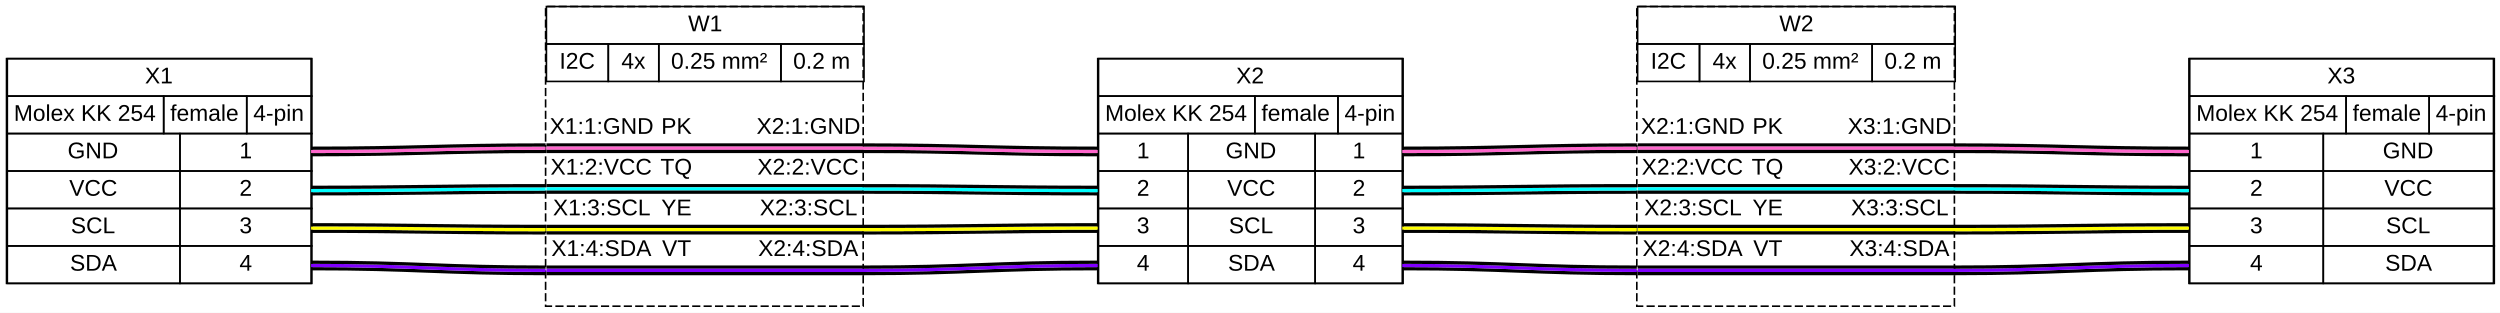
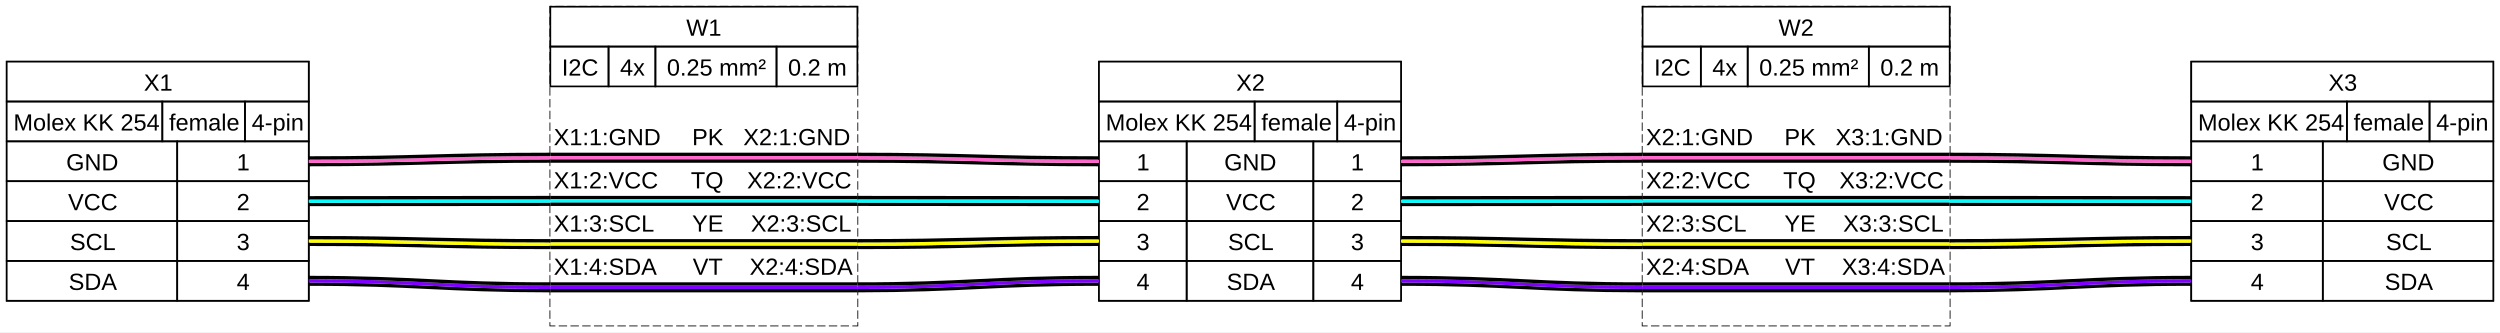
- <svg xmlns="http://www.w3.org/2000/svg" width="1535pt" height="192pt" viewBox="0.00 0.00 1535.00 192.00">
-   <g id="graph0" class="graph" transform="scale(1 1) rotate(0) translate(4 188)">
-     <polygon fill="#ffffff" stroke="transparent" points="-4,4 -4,-188 1531,-188 1531,4 -4,4" />
+ <svg xmlns="http://www.w3.org/2000/svg" width="1490pt" height="198pt" viewBox="0.00 0.00 1490.00 198.00">
+   <g id="graph0" class="graph" transform="scale(1 1) rotate(0) translate(4 194)">
+     <polygon fill="#ffffff" stroke="none" points="-4,4 -4,-194 1486,-194 1486,4 -4,4" />
    <g id="node1" class="node">
-       <polygon fill="#ffffff" stroke="black" points="187,-152 0,-152 0,-14 187,-14 187,-152" />
-       <polygon fill="none" stroke="black" points="0.5,-129 0.5,-152 187.5,-152 187.5,-129 0.5,-129" />
-       <text text-anchor="start" x="85" y="-136.8" font-family="arial" font-size="14.00">X1</text>
-       <polygon fill="none" stroke="black" points="0.5,-106 0.5,-129 96.5,-129 96.5,-106 0.5,-106" />
-       <text text-anchor="start" x="4.5" y="-113.8" font-family="arial" font-size="14.00">Molex KK 254</text>
-       <polygon fill="none" stroke="black" points="96.5,-106 96.5,-129 147.5,-129 147.5,-106 96.5,-106" />
-       <text text-anchor="start" x="100.5" y="-113.8" font-family="arial" font-size="14.00">female</text>
-       <polygon fill="none" stroke="black" points="147.5,-106 147.5,-129 187.5,-129 187.5,-106 147.5,-106" />
-       <text text-anchor="start" x="151.5" y="-113.8" font-family="arial" font-size="14.00">4-pin</text>
-       <polygon fill="none" stroke="black" points="0.5,-83 0.5,-106 106.5,-106 106.5,-83 0.5,-83" />
-       <text text-anchor="start" x="37.5" y="-90.8" font-family="arial" font-size="14.00">GND</text>
-       <polygon fill="none" stroke="black" points="106.5,-83 106.5,-106 187.5,-106 187.5,-83 106.5,-83" />
-       <text text-anchor="start" x="143" y="-90.8" font-family="arial" font-size="14.00">1</text>
-       <polygon fill="none" stroke="black" points="0.5,-60 0.5,-83 106.5,-83 106.5,-60 0.5,-60" />
-       <text text-anchor="start" x="38.5" y="-67.8" font-family="arial" font-size="14.00">VCC</text>
-       <polygon fill="none" stroke="black" points="106.5,-60 106.5,-83 187.5,-83 187.5,-60 106.5,-60" />
-       <text text-anchor="start" x="143" y="-67.8" font-family="arial" font-size="14.00">2</text>
-       <polygon fill="none" stroke="black" points="0.5,-37 0.5,-60 106.5,-60 106.5,-37 0.5,-37" />
-       <text text-anchor="start" x="39.5" y="-44.8" font-family="arial" font-size="14.00">SCL</text>
-       <polygon fill="none" stroke="black" points="106.5,-37 106.5,-60 187.5,-60 187.5,-37 106.5,-37" />
-       <text text-anchor="start" x="143" y="-44.8" font-family="arial" font-size="14.00">3</text>
-       <polygon fill="none" stroke="black" points="0.5,-14 0.5,-37 106.5,-37 106.5,-14 0.5,-14" />
-       <text text-anchor="start" x="39" y="-21.8" font-family="arial" font-size="14.00">SDA</text>
-       <polygon fill="none" stroke="black" points="106.5,-14 106.5,-37 187.5,-37 187.5,-14 106.5,-14" />
-       <text text-anchor="start" x="143" y="-21.8" font-family="arial" font-size="14.00">4</text>
+       <polygon fill="#ffffff" stroke="black" points="180,-157.25 0,-157.25 0,-14.75 180,-14.75 180,-157.25" />
+       <polygon fill="#ffffff" stroke="none" points="0,-14.75 0,-157.25 180,-157.25 180,-14.75 0,-14.75" />
+       <polygon fill="none" stroke="black" points="0,-133.5 0,-157.25 180,-157.25 180,-133.5 0,-133.5" />
+       <text text-anchor="start" x="81.75" y="-139.95" font-family="arial" font-size="14.00">X1</text>
+       <polygon fill="none" stroke="black" points="0,-109.75 0,-133.5 92.75,-133.5 92.75,-109.75 0,-109.75" />
+       <text text-anchor="start" x="4" y="-116.2" font-family="arial" font-size="14.00">Molex KK 254</text>
+       <polygon fill="none" stroke="black" points="92.75,-109.75 92.75,-133.5 142,-133.5 142,-109.75 92.75,-109.75" />
+       <text text-anchor="start" x="96.75" y="-116.2" font-family="arial" font-size="14.00">female</text>
+       <polygon fill="none" stroke="black" points="142,-109.75 142,-133.5 180,-133.5 180,-109.75 142,-109.75" />
+       <text text-anchor="start" x="146" y="-116.2" font-family="arial" font-size="14.00">4-pin</text>
+       <polygon fill="none" stroke="black" points="0,-86 0,-109.75 101.62,-109.75 101.62,-86 0,-86" />
+       <text text-anchor="start" x="35.44" y="-92.45" font-family="arial" font-size="14.00">GND</text>
+       <polygon fill="none" stroke="black" points="101.62,-86 101.62,-109.75 180,-109.75 180,-86 101.62,-86" />
+       <text text-anchor="start" x="137.06" y="-92.45" font-family="arial" font-size="14.00">1</text>
+       <polygon fill="none" stroke="black" points="0,-62.25 0,-86 101.62,-86 101.62,-62.25 0,-62.25" />
+       <text text-anchor="start" x="36.56" y="-68.7" font-family="arial" font-size="14.00">VCC</text>
+       <polygon fill="none" stroke="black" points="101.62,-62.25 101.62,-86 180,-86 180,-62.25 101.62,-62.25" />
+       <text text-anchor="start" x="137.06" y="-68.7" font-family="arial" font-size="14.00">2</text>
+       <polygon fill="none" stroke="black" points="0,-38.5 0,-62.25 101.62,-62.25 101.62,-38.5 0,-38.5" />
+       <text text-anchor="start" x="37.69" y="-44.95" font-family="arial" font-size="14.00">SCL</text>
+       <polygon fill="none" stroke="black" points="101.62,-38.5 101.62,-62.25 180,-62.25 180,-38.5 101.62,-38.5" />
+       <text text-anchor="start" x="137.06" y="-44.95" font-family="arial" font-size="14.00">3</text>
+       <polygon fill="none" stroke="black" points="0,-14.75 0,-38.5 101.62,-38.5 101.62,-14.75 0,-14.75" />
+       <text text-anchor="start" x="36.94" y="-21.2" font-family="arial" font-size="14.00">SDA</text>
+       <polygon fill="none" stroke="black" points="101.62,-14.75 101.62,-38.5 180,-38.5 180,-14.75 101.62,-14.75" />
+       <text text-anchor="start" x="137.06" y="-21.2" font-family="arial" font-size="14.00">4</text>
    </g>
    <g id="node4" class="node">
-       <polygon fill="#ffffff" stroke="black" stroke-dasharray="5,2" points="526,-184 331,-184 331,0 526,0 526,-184" />
-       <polygon fill="none" stroke="black" points="331.5,-161 331.5,-184 526.5,-184 526.5,-161 331.5,-161" />
-       <text text-anchor="start" x="418.5" y="-168.8" font-family="arial" font-size="14.00">W1</text>
-       <polygon fill="none" stroke="black" points="331.5,-138 331.5,-161 369.5,-161 369.5,-138 331.5,-138" />
-       <text text-anchor="start" x="339.5" y="-145.8" font-family="arial" font-size="14.00">I2C</text>
-       <polygon fill="none" stroke="black" points="369.5,-138 369.5,-161 400.5,-161 400.5,-138 369.5,-138" />
-       <text text-anchor="start" x="377.5" y="-145.8" font-family="arial" font-size="14.00">4x</text>
-       <polygon fill="none" stroke="black" points="400.5,-138 400.5,-161 475.5,-161 475.5,-138 400.5,-138" />
-       <text text-anchor="start" x="408" y="-145.8" font-family="arial" font-size="14.00">0.25 mm²</text>
-       <polygon fill="none" stroke="black" points="475.5,-138 475.5,-161 526.5,-161 526.5,-138 475.5,-138" />
-       <text text-anchor="start" x="483" y="-145.8" font-family="arial" font-size="14.00">0.2 m</text>
-       <text text-anchor="start" x="363.5" y="-124.8" font-family="arial" font-size="14.00"> </text>
-       <text text-anchor="start" x="333.5" y="-105.8" font-family="arial" font-size="14.00">X1:1:GND</text>
-       <text text-anchor="start" x="402" y="-105.8" font-family="arial" font-size="14.00">     PK    </text>
-       <text text-anchor="start" x="460.5" y="-105.8" font-family="arial" font-size="14.00">X2:1:GND</text>
-       <polygon fill="#000000" stroke="transparent" points="331.5,-98 331.5,-100 526.5,-100 526.5,-98 331.5,-98" />
-       <polygon fill="#ff66cc" stroke="transparent" points="331.5,-96 331.5,-98 526.5,-98 526.5,-96 331.5,-96" />
-       <polygon fill="#000000" stroke="transparent" points="331.5,-94 331.5,-96 526.5,-96 526.5,-94 331.5,-94" />
-       <text text-anchor="start" x="334" y="-80.8" font-family="arial" font-size="14.00">X1:2:VCC</text>
-       <text text-anchor="start" x="401.5" y="-80.8" font-family="arial" font-size="14.00">     TQ    </text>
-       <text text-anchor="start" x="461" y="-80.8" font-family="arial" font-size="14.00">X2:2:VCC</text>
-       <polygon fill="#000000" stroke="transparent" points="331.5,-73 331.5,-75 526.5,-75 526.5,-73 331.5,-73" />
-       <polygon fill="#00ffff" stroke="transparent" points="331.5,-71 331.5,-73 526.5,-73 526.5,-71 331.5,-71" />
-       <polygon fill="#000000" stroke="transparent" points="331.5,-69 331.5,-71 526.5,-71 526.5,-69 331.5,-69" />
-       <text text-anchor="start" x="335.5" y="-55.8" font-family="arial" font-size="14.00">X1:3:SCL</text>
-       <text text-anchor="start" x="402" y="-55.8" font-family="arial" font-size="14.00">     YE    </text>
-       <text text-anchor="start" x="462.5" y="-55.8" font-family="arial" font-size="14.00">X2:3:SCL</text>
-       <polygon fill="#000000" stroke="transparent" points="331.5,-48 331.5,-50 526.5,-50 526.5,-48 331.5,-48" />
-       <polygon fill="#ffff00" stroke="transparent" points="331.5,-46 331.5,-48 526.5,-48 526.5,-46 331.5,-46" />
-       <polygon fill="#000000" stroke="transparent" points="331.5,-44 331.5,-46 526.5,-46 526.5,-44 331.5,-44" />
-       <text text-anchor="start" x="334.5" y="-30.8" font-family="arial" font-size="14.00">X1:4:SDA</text>
-       <text text-anchor="start" x="402.5" y="-30.8" font-family="arial" font-size="14.00">     VT    </text>
-       <text text-anchor="start" x="461.5" y="-30.8" font-family="arial" font-size="14.00">X2:4:SDA</text>
-       <polygon fill="#000000" stroke="transparent" points="331.5,-23 331.5,-25 526.5,-25 526.5,-23 331.5,-23" />
-       <polygon fill="#8000ff" stroke="transparent" points="331.5,-21 331.5,-23 526.5,-23 526.5,-21 331.5,-21" />
-       <polygon fill="#000000" stroke="transparent" points="331.5,-19 331.5,-21 526.5,-21 526.5,-19 331.5,-19" />
-       <text text-anchor="start" x="363.5" y="-5.8" font-family="arial" font-size="14.00"> </text>
+       <polygon fill="#ffffff" stroke="black" stroke-dasharray="5,2" points="507,-190 324,-190 324,0 507,0 507,-190" />
+       <polygon fill="#ffffff" stroke="none" points="324,0 324,-190 507,-190 507,0 324,0" />
+       <polygon fill="none" stroke="black" points="324,-166.25 324,-190 507,-190 507,-166.25 324,-166.25" />
+       <text text-anchor="start" x="405" y="-172.7" font-family="arial" font-size="14.00">W1</text>
+       <polygon fill="none" stroke="black" points="324,-142.5 324,-166.25 358.69,-166.25 358.69,-142.5 324,-142.5" />
+       <text text-anchor="start" x="330.84" y="-148.95" font-family="arial" font-size="14.00">I2C</text>
+       <polygon fill="none" stroke="black" points="358.69,-142.5 358.69,-166.25 386.62,-166.25 386.62,-142.5 358.69,-142.5" />
+       <text text-anchor="start" x="365.53" y="-148.95" font-family="arial" font-size="14.00">4x</text>
+       <polygon fill="none" stroke="black" points="386.62,-142.5 386.62,-166.25 458.81,-166.25 458.81,-142.5 386.62,-142.5" />
+       <text text-anchor="start" x="393.47" y="-148.95" font-family="arial" font-size="14.00">0.25 mm²</text>
+       <polygon fill="none" stroke="black" points="458.81,-142.5 458.81,-166.25 507,-166.25 507,-142.5 458.81,-142.5" />
+       <text text-anchor="start" x="465.66" y="-148.95" font-family="arial" font-size="14.00">0.2 m</text>
+       <text text-anchor="start" x="357.12" y="-127.2" font-family="arial" font-size="14.00"> </text>
+       <text text-anchor="start" x="326" y="-107.45" font-family="arial" font-size="14.00"> X1:1:GND</text>
+       <text text-anchor="start" x="396" y="-107.45" font-family="arial" font-size="14.00"> </text>
+       <text text-anchor="start" x="408.5" y="-107.45" font-family="arial" font-size="14.00">PK</text>
+       <text text-anchor="start" x="431.25" y="-107.45" font-family="arial" font-size="14.00"> </text>
+       <text text-anchor="start" x="439" y="-107.45" font-family="arial" font-size="14.00">X2:1:GND </text>
+       <polygon fill="#000000" stroke="none" points="324,-101 324,-103 507,-103 507,-101 324,-101" />
+       <polygon fill="#ff66cc" stroke="none" points="324,-99 324,-101 507,-101 507,-99 324,-99" />
+       <polygon fill="#000000" stroke="none" points="324,-97 324,-99 507,-99 507,-97 324,-97" />
+       <text text-anchor="start" x="326" y="-81.7" font-family="arial" font-size="14.00"> X1:2:VCC</text>
+       <text text-anchor="start" x="396" y="-81.7" font-family="arial" font-size="14.00"> </text>
+       <text text-anchor="start" x="407.75" y="-81.7" font-family="arial" font-size="14.00">TQ</text>
+       <text text-anchor="start" x="431.25" y="-81.7" font-family="arial" font-size="14.00"> </text>
+       <text text-anchor="start" x="441.25" y="-81.7" font-family="arial" font-size="14.00">X2:2:VCC </text>
+       <polygon fill="#000000" stroke="none" points="324,-75.25 324,-77.25 507,-77.25 507,-75.25 324,-75.25" />
+       <polygon fill="#00ffff" stroke="none" points="324,-73.25 324,-75.25 507,-75.25 507,-73.25 324,-73.25" />
+       <polygon fill="#000000" stroke="none" points="324,-71.25 324,-73.25 507,-73.25 507,-71.25 324,-71.25" />
+       <text text-anchor="start" x="326" y="-55.95" font-family="arial" font-size="14.00"> X1:3:SCL</text>
+       <text text-anchor="start" x="396" y="-55.95" font-family="arial" font-size="14.00"> </text>
+       <text text-anchor="start" x="408.5" y="-55.95" font-family="arial" font-size="14.00">YE</text>
+       <text text-anchor="start" x="431.25" y="-55.95" font-family="arial" font-size="14.00"> </text>
+       <text text-anchor="start" x="443.5" y="-55.95" font-family="arial" font-size="14.00">X2:3:SCL </text>
+       <polygon fill="#000000" stroke="none" points="324,-49.5 324,-51.5 507,-51.5 507,-49.5 324,-49.5" />
+       <polygon fill="#ffff00" stroke="none" points="324,-47.5 324,-49.5 507,-49.5 507,-47.5 324,-47.5" />
+       <polygon fill="#000000" stroke="none" points="324,-45.5 324,-47.5 507,-47.5 507,-45.5 324,-45.5" />
+       <text text-anchor="start" x="326" y="-30.2" font-family="arial" font-size="14.00"> X1:4:SDA</text>
+       <text text-anchor="start" x="396" y="-30.2" font-family="arial" font-size="14.00"> </text>
+       <text text-anchor="start" x="408.88" y="-30.2" font-family="arial" font-size="14.00">VT</text>
+       <text text-anchor="start" x="431.25" y="-30.2" font-family="arial" font-size="14.00"> </text>
+       <text text-anchor="start" x="442.75" y="-30.2" font-family="arial" font-size="14.00">X2:4:SDA </text>
+       <polygon fill="#000000" stroke="none" points="324,-23.75 324,-25.75 507,-25.75 507,-23.75 324,-23.75" />
+       <polygon fill="#8000ff" stroke="none" points="324,-21.75 324,-23.75 507,-23.75 507,-21.75 324,-21.75" />
+       <polygon fill="#000000" stroke="none" points="324,-19.75 324,-21.75 507,-21.75 507,-19.75 324,-19.75" />
+       <text text-anchor="start" x="357.12" y="-4.45" font-family="arial" font-size="14.00"> </text>
    </g>
    <g id="edge1" class="edge">
-       <path fill="none" stroke="#000000" stroke-width="2" d="M187,-93C251.25,-93.02 267.24,-95.02 331,-95" />
-       <path fill="none" stroke="#ff66cc" stroke-width="2" d="M187,-95C251.01,-95 266.99,-97 331,-97" />
-       <path fill="none" stroke="#000000" stroke-width="2" d="M187,-97C250.76,-96.98 266.75,-98.98 331,-99" />
+       <path fill="none" stroke="#000000" stroke-width="2" d="M180,-95.88C244.27,-95.89 260.26,-98.02 324,-98" />
+       <path fill="none" stroke="#ff66cc" stroke-width="2" d="M180,-97.88C244.01,-97.88 259.99,-100 324,-100" />
+       <path fill="none" stroke="#000000" stroke-width="2" d="M180,-99.87C243.74,-99.86 259.73,-101.98 324,-102" />
    </g>
    <g id="edge3" class="edge">
-       <path fill="none" stroke="#000000" stroke-width="2" d="M187,-69C251.13,-69 267.12,-70 331,-70" />
-       <path fill="none" stroke="#00ffff" stroke-width="2" d="M187,-71C251,-71 267,-72 331,-72" />
-       <path fill="none" stroke="#000000" stroke-width="2" d="M187,-73C250.88,-73 266.87,-74 331,-74" />
+       <path fill="none" stroke="#000000" stroke-width="2" d="M180,-72.13C244.02,-72.13 260.02,-72.25 324,-72.25" />
+       <path fill="none" stroke="#00ffff" stroke-width="2" d="M180,-74.12C244,-74.12 260,-74.25 324,-74.25" />
+       <path fill="none" stroke="#000000" stroke-width="2" d="M180,-76.12C243.98,-76.12 259.98,-76.25 324,-76.25" />
    </g>
    <g id="edge5" class="edge">
-       <path fill="none" stroke="#000000" stroke-width="2" d="M187,-46C250.88,-46 266.87,-45 331,-45" />
-       <path fill="none" stroke="#ffff00" stroke-width="2" d="M187,-48C251,-48 267,-47 331,-47" />
-       <path fill="none" stroke="#000000" stroke-width="2" d="M187,-50C251.13,-50 267.12,-49 331,-49" />
+       <path fill="none" stroke="#000000" stroke-width="2" d="M180,-48.38C243.77,-48.39 259.76,-46.51 324,-46.5" />
+       <path fill="none" stroke="#ffff00" stroke-width="2" d="M180,-50.38C244.01,-50.38 259.99,-48.5 324,-48.5" />
+       <path fill="none" stroke="#000000" stroke-width="2" d="M180,-52.37C244.24,-52.36 260.23,-50.49 324,-50.5" />
    </g>
    <g id="edge7" class="edge">
-       <path fill="none" stroke="#000000" stroke-width="2" d="M187,-23C250.64,-23.03 266.62,-20.03 331,-20" />
-       <path fill="none" stroke="#8000ff" stroke-width="2" d="M187,-25C251.01,-25 266.99,-22 331,-22" />
-       <path fill="none" stroke="#000000" stroke-width="2" d="M187,-27C251.38,-26.97 267.36,-23.97 331,-24" />
+       <path fill="none" stroke="#000000" stroke-width="2" d="M180,-24.63C243.55,-24.68 259.5,-20.81 324,-20.75" />
+       <path fill="none" stroke="#8000ff" stroke-width="2" d="M180,-26.62C244.02,-26.62 259.98,-22.75 324,-22.75" />
+       <path fill="none" stroke="#000000" stroke-width="2" d="M180,-28.62C244.5,-28.57 260.45,-24.69 324,-24.75" />
    </g>
    <g id="node2" class="node">
-       <polygon fill="#ffffff" stroke="black" points="857,-152 670,-152 670,-14 857,-14 857,-152" />
-       <polygon fill="none" stroke="black" points="670.5,-129 670.5,-152 857.5,-152 857.5,-129 670.5,-129" />
-       <text text-anchor="start" x="755" y="-136.8" font-family="arial" font-size="14.00">X2</text>
-       <polygon fill="none" stroke="black" points="670.5,-106 670.5,-129 766.5,-129 766.5,-106 670.5,-106" />
-       <text text-anchor="start" x="674.5" y="-113.8" font-family="arial" font-size="14.00">Molex KK 254</text>
-       <polygon fill="none" stroke="black" points="766.5,-106 766.5,-129 817.5,-129 817.5,-106 766.5,-106" />
-       <text text-anchor="start" x="770.5" y="-113.8" font-family="arial" font-size="14.00">female</text>
-       <polygon fill="none" stroke="black" points="817.5,-106 817.5,-129 857.5,-129 857.5,-106 817.5,-106" />
-       <text text-anchor="start" x="821.5" y="-113.8" font-family="arial" font-size="14.00">4-pin</text>
-       <polygon fill="none" stroke="black" points="670.5,-83 670.5,-106 725.5,-106 725.5,-83 670.5,-83" />
-       <text text-anchor="start" x="694" y="-90.8" font-family="arial" font-size="14.00">1</text>
-       <polygon fill="none" stroke="black" points="725.5,-83 725.5,-106 803.5,-106 803.5,-83 725.5,-83" />
-       <text text-anchor="start" x="748.5" y="-90.8" font-family="arial" font-size="14.00">GND</text>
-       <polygon fill="none" stroke="black" points="803.5,-83 803.5,-106 857.5,-106 857.5,-83 803.5,-83" />
-       <text text-anchor="start" x="826.5" y="-90.8" font-family="arial" font-size="14.00">1</text>
-       <polygon fill="none" stroke="black" points="670.5,-60 670.5,-83 725.5,-83 725.5,-60 670.5,-60" />
-       <text text-anchor="start" x="694" y="-67.8" font-family="arial" font-size="14.00">2</text>
-       <polygon fill="none" stroke="black" points="725.5,-60 725.5,-83 803.5,-83 803.5,-60 725.5,-60" />
-       <text text-anchor="start" x="749.5" y="-67.8" font-family="arial" font-size="14.00">VCC</text>
-       <polygon fill="none" stroke="black" points="803.5,-60 803.5,-83 857.5,-83 857.5,-60 803.5,-60" />
-       <text text-anchor="start" x="826.5" y="-67.8" font-family="arial" font-size="14.00">2</text>
-       <polygon fill="none" stroke="black" points="670.5,-37 670.5,-60 725.5,-60 725.5,-37 670.5,-37" />
-       <text text-anchor="start" x="694" y="-44.8" font-family="arial" font-size="14.00">3</text>
-       <polygon fill="none" stroke="black" points="725.5,-37 725.5,-60 803.5,-60 803.5,-37 725.5,-37" />
-       <text text-anchor="start" x="750.5" y="-44.8" font-family="arial" font-size="14.00">SCL</text>
-       <polygon fill="none" stroke="black" points="803.5,-37 803.5,-60 857.5,-60 857.5,-37 803.5,-37" />
-       <text text-anchor="start" x="826.5" y="-44.8" font-family="arial" font-size="14.00">3</text>
-       <polygon fill="none" stroke="black" points="670.5,-14 670.5,-37 725.5,-37 725.5,-14 670.5,-14" />
-       <text text-anchor="start" x="694" y="-21.8" font-family="arial" font-size="14.00">4</text>
-       <polygon fill="none" stroke="black" points="725.5,-14 725.5,-37 803.5,-37 803.5,-14 725.5,-14" />
-       <text text-anchor="start" x="750" y="-21.8" font-family="arial" font-size="14.00">SDA</text>
-       <polygon fill="none" stroke="black" points="803.5,-14 803.5,-37 857.5,-37 857.5,-14 803.5,-14" />
-       <text text-anchor="start" x="826.5" y="-21.8" font-family="arial" font-size="14.00">4</text>
+       <polygon fill="#ffffff" stroke="black" points="831,-157.25 651,-157.25 651,-14.75 831,-14.75 831,-157.25" />
+       <polygon fill="#ffffff" stroke="none" points="651,-14.75 651,-157.25 831,-157.25 831,-14.75 651,-14.75" />
+       <polygon fill="none" stroke="black" points="651,-133.5 651,-157.25 831,-157.25 831,-133.5 651,-133.5" />
+       <text text-anchor="start" x="732.75" y="-139.95" font-family="arial" font-size="14.00">X2</text>
+       <polygon fill="none" stroke="black" points="651,-109.75 651,-133.5 743.75,-133.5 743.75,-109.75 651,-109.75" />
+       <text text-anchor="start" x="655" y="-116.2" font-family="arial" font-size="14.00">Molex KK 254</text>
+       <polygon fill="none" stroke="black" points="743.75,-109.75 743.75,-133.5 793,-133.5 793,-109.75 743.75,-109.75" />
+       <text text-anchor="start" x="747.75" y="-116.2" font-family="arial" font-size="14.00">female</text>
+       <polygon fill="none" stroke="black" points="793,-109.75 793,-133.5 831,-133.5 831,-109.75 793,-109.75" />
+       <text text-anchor="start" x="797" y="-116.2" font-family="arial" font-size="14.00">4-pin</text>
+       <polygon fill="none" stroke="black" points="651,-86 651,-109.75 703.25,-109.75 703.25,-86 651,-86" />
+       <text text-anchor="start" x="673.38" y="-92.45" font-family="arial" font-size="14.00">1</text>
+       <polygon fill="none" stroke="black" points="703.25,-86 703.25,-109.75 778.75,-109.75 778.75,-86 703.25,-86" />
+       <text text-anchor="start" x="725.62" y="-92.45" font-family="arial" font-size="14.00">GND</text>
+       <polygon fill="none" stroke="black" points="778.75,-86 778.75,-109.75 831,-109.75 831,-86 778.75,-86" />
+       <text text-anchor="start" x="801.12" y="-92.45" font-family="arial" font-size="14.00">1</text>
+       <polygon fill="none" stroke="black" points="651,-62.25 651,-86 703.25,-86 703.25,-62.25 651,-62.25" />
+       <text text-anchor="start" x="673.38" y="-68.7" font-family="arial" font-size="14.00">2</text>
+       <polygon fill="none" stroke="black" points="703.25,-62.25 703.25,-86 778.75,-86 778.75,-62.25 703.25,-62.25" />
+       <text text-anchor="start" x="726.75" y="-68.7" font-family="arial" font-size="14.00">VCC</text>
+       <polygon fill="none" stroke="black" points="778.75,-62.25 778.75,-86 831,-86 831,-62.25 778.75,-62.25" />
+       <text text-anchor="start" x="801.12" y="-68.7" font-family="arial" font-size="14.00">2</text>
+       <polygon fill="none" stroke="black" points="651,-38.5 651,-62.25 703.25,-62.25 703.25,-38.5 651,-38.5" />
+       <text text-anchor="start" x="673.38" y="-44.95" font-family="arial" font-size="14.00">3</text>
+       <polygon fill="none" stroke="black" points="703.25,-38.5 703.25,-62.25 778.75,-62.25 778.75,-38.5 703.25,-38.5" />
+       <text text-anchor="start" x="727.88" y="-44.95" font-family="arial" font-size="14.00">SCL</text>
+       <polygon fill="none" stroke="black" points="778.75,-38.5 778.75,-62.25 831,-62.25 831,-38.5 778.75,-38.5" />
+       <text text-anchor="start" x="801.12" y="-44.95" font-family="arial" font-size="14.00">3</text>
+       <polygon fill="none" stroke="black" points="651,-14.75 651,-38.5 703.25,-38.5 703.25,-14.75 651,-14.75" />
+       <text text-anchor="start" x="673.38" y="-21.2" font-family="arial" font-size="14.00">4</text>
+       <polygon fill="none" stroke="black" points="703.25,-14.75 703.25,-38.5 778.75,-38.5 778.75,-14.75 703.25,-14.75" />
+       <text text-anchor="start" x="727.12" y="-21.2" font-family="arial" font-size="14.00">SDA</text>
+       <polygon fill="none" stroke="black" points="778.75,-14.75 778.75,-38.5 831,-38.5 831,-14.75 778.75,-14.75" />
+       <text text-anchor="start" x="801.12" y="-21.2" font-family="arial" font-size="14.00">4</text>
    </g>
    <g id="node5" class="node">
-       <polygon fill="#ffffff" stroke="black" stroke-dasharray="5,2" points="1196,-184 1001,-184 1001,0 1196,0 1196,-184" />
-       <polygon fill="none" stroke="black" points="1001.5,-161 1001.5,-184 1196.5,-184 1196.5,-161 1001.5,-161" />
-       <text text-anchor="start" x="1088.5" y="-168.8" font-family="arial" font-size="14.00">W2</text>
-       <polygon fill="none" stroke="black" points="1001.5,-138 1001.5,-161 1039.5,-161 1039.5,-138 1001.5,-138" />
-       <text text-anchor="start" x="1009.5" y="-145.8" font-family="arial" font-size="14.00">I2C</text>
-       <polygon fill="none" stroke="black" points="1039.5,-138 1039.5,-161 1070.5,-161 1070.5,-138 1039.5,-138" />
-       <text text-anchor="start" x="1047.5" y="-145.8" font-family="arial" font-size="14.00">4x</text>
-       <polygon fill="none" stroke="black" points="1070.5,-138 1070.5,-161 1145.5,-161 1145.5,-138 1070.5,-138" />
-       <text text-anchor="start" x="1078" y="-145.8" font-family="arial" font-size="14.00">0.25 mm²</text>
-       <polygon fill="none" stroke="black" points="1145.5,-138 1145.5,-161 1196.5,-161 1196.5,-138 1145.5,-138" />
-       <text text-anchor="start" x="1153" y="-145.8" font-family="arial" font-size="14.00">0.2 m</text>
-       <text text-anchor="start" x="1033.5" y="-124.8" font-family="arial" font-size="14.00"> </text>
-       <text text-anchor="start" x="1003.5" y="-105.8" font-family="arial" font-size="14.00">X2:1:GND</text>
-       <text text-anchor="start" x="1072" y="-105.8" font-family="arial" font-size="14.00">     PK    </text>
-       <text text-anchor="start" x="1130.5" y="-105.8" font-family="arial" font-size="14.00">X3:1:GND</text>
-       <polygon fill="#000000" stroke="transparent" points="1001.5,-98 1001.5,-100 1196.5,-100 1196.5,-98 1001.5,-98" />
-       <polygon fill="#ff66cc" stroke="transparent" points="1001.5,-96 1001.5,-98 1196.5,-98 1196.5,-96 1001.5,-96" />
-       <polygon fill="#000000" stroke="transparent" points="1001.5,-94 1001.5,-96 1196.5,-96 1196.5,-94 1001.5,-94" />
-       <text text-anchor="start" x="1004" y="-80.8" font-family="arial" font-size="14.00">X2:2:VCC</text>
-       <text text-anchor="start" x="1071.5" y="-80.8" font-family="arial" font-size="14.00">     TQ    </text>
-       <text text-anchor="start" x="1131" y="-80.8" font-family="arial" font-size="14.00">X3:2:VCC</text>
-       <polygon fill="#000000" stroke="transparent" points="1001.5,-73 1001.5,-75 1196.5,-75 1196.5,-73 1001.5,-73" />
-       <polygon fill="#00ffff" stroke="transparent" points="1001.5,-71 1001.5,-73 1196.5,-73 1196.5,-71 1001.5,-71" />
-       <polygon fill="#000000" stroke="transparent" points="1001.5,-69 1001.5,-71 1196.5,-71 1196.5,-69 1001.5,-69" />
-       <text text-anchor="start" x="1005.5" y="-55.8" font-family="arial" font-size="14.00">X2:3:SCL</text>
-       <text text-anchor="start" x="1072" y="-55.8" font-family="arial" font-size="14.00">     YE    </text>
-       <text text-anchor="start" x="1132.5" y="-55.8" font-family="arial" font-size="14.00">X3:3:SCL</text>
-       <polygon fill="#000000" stroke="transparent" points="1001.5,-48 1001.5,-50 1196.5,-50 1196.5,-48 1001.5,-48" />
-       <polygon fill="#ffff00" stroke="transparent" points="1001.5,-46 1001.5,-48 1196.5,-48 1196.5,-46 1001.5,-46" />
-       <polygon fill="#000000" stroke="transparent" points="1001.5,-44 1001.5,-46 1196.5,-46 1196.5,-44 1001.5,-44" />
-       <text text-anchor="start" x="1004.5" y="-30.8" font-family="arial" font-size="14.00">X2:4:SDA</text>
-       <text text-anchor="start" x="1072.5" y="-30.8" font-family="arial" font-size="14.00">     VT    </text>
-       <text text-anchor="start" x="1131.5" y="-30.8" font-family="arial" font-size="14.00">X3:4:SDA</text>
-       <polygon fill="#000000" stroke="transparent" points="1001.5,-23 1001.5,-25 1196.5,-25 1196.5,-23 1001.5,-23" />
-       <polygon fill="#8000ff" stroke="transparent" points="1001.5,-21 1001.5,-23 1196.5,-23 1196.5,-21 1001.5,-21" />
-       <polygon fill="#000000" stroke="transparent" points="1001.5,-19 1001.5,-21 1196.5,-21 1196.5,-19 1001.5,-19" />
-       <text text-anchor="start" x="1033.5" y="-5.8" font-family="arial" font-size="14.00"> </text>
+       <polygon fill="#ffffff" stroke="black" stroke-dasharray="5,2" points="1158,-190 975,-190 975,0 1158,0 1158,-190" />
+       <polygon fill="#ffffff" stroke="none" points="975,0 975,-190 1158,-190 1158,0 975,0" />
+       <polygon fill="none" stroke="black" points="975,-166.25 975,-190 1158,-190 1158,-166.25 975,-166.25" />
+       <text text-anchor="start" x="1056" y="-172.7" font-family="arial" font-size="14.00">W2</text>
+       <polygon fill="none" stroke="black" points="975,-142.5 975,-166.25 1009.69,-166.25 1009.69,-142.5 975,-142.5" />
+       <text text-anchor="start" x="981.84" y="-148.95" font-family="arial" font-size="14.00">I2C</text>
+       <polygon fill="none" stroke="black" points="1009.69,-142.5 1009.69,-166.25 1037.62,-166.25 1037.62,-142.5 1009.69,-142.5" />
+       <text text-anchor="start" x="1016.53" y="-148.95" font-family="arial" font-size="14.00">4x</text>
+       <polygon fill="none" stroke="black" points="1037.62,-142.5 1037.62,-166.25 1109.81,-166.25 1109.81,-142.5 1037.62,-142.5" />
+       <text text-anchor="start" x="1044.47" y="-148.95" font-family="arial" font-size="14.00">0.25 mm²</text>
+       <polygon fill="none" stroke="black" points="1109.81,-142.5 1109.81,-166.25 1158,-166.25 1158,-142.5 1109.81,-142.5" />
+       <text text-anchor="start" x="1116.66" y="-148.95" font-family="arial" font-size="14.00">0.2 m</text>
+       <text text-anchor="start" x="1008.12" y="-127.2" font-family="arial" font-size="14.00"> </text>
+       <text text-anchor="start" x="977" y="-107.45" font-family="arial" font-size="14.00"> X2:1:GND</text>
+       <text text-anchor="start" x="1047" y="-107.45" font-family="arial" font-size="14.00"> </text>
+       <text text-anchor="start" x="1059.5" y="-107.45" font-family="arial" font-size="14.00">PK</text>
+       <text text-anchor="start" x="1082.25" y="-107.45" font-family="arial" font-size="14.00"> </text>
+       <text text-anchor="start" x="1090" y="-107.45" font-family="arial" font-size="14.00">X3:1:GND </text>
+       <polygon fill="#000000" stroke="none" points="975,-101 975,-103 1158,-103 1158,-101 975,-101" />
+       <polygon fill="#ff66cc" stroke="none" points="975,-99 975,-101 1158,-101 1158,-99 975,-99" />
+       <polygon fill="#000000" stroke="none" points="975,-97 975,-99 1158,-99 1158,-97 975,-97" />
+       <text text-anchor="start" x="977" y="-81.7" font-family="arial" font-size="14.00"> X2:2:VCC</text>
+       <text text-anchor="start" x="1047" y="-81.7" font-family="arial" font-size="14.00"> </text>
+       <text text-anchor="start" x="1058.75" y="-81.7" font-family="arial" font-size="14.00">TQ</text>
+       <text text-anchor="start" x="1082.25" y="-81.7" font-family="arial" font-size="14.00"> </text>
+       <text text-anchor="start" x="1092.25" y="-81.7" font-family="arial" font-size="14.00">X3:2:VCC </text>
+       <polygon fill="#000000" stroke="none" points="975,-75.25 975,-77.25 1158,-77.25 1158,-75.25 975,-75.25" />
+       <polygon fill="#00ffff" stroke="none" points="975,-73.25 975,-75.25 1158,-75.25 1158,-73.25 975,-73.25" />
+       <polygon fill="#000000" stroke="none" points="975,-71.25 975,-73.25 1158,-73.25 1158,-71.25 975,-71.25" />
+       <text text-anchor="start" x="977" y="-55.95" font-family="arial" font-size="14.00"> X2:3:SCL</text>
+       <text text-anchor="start" x="1047" y="-55.95" font-family="arial" font-size="14.00"> </text>
+       <text text-anchor="start" x="1059.5" y="-55.95" font-family="arial" font-size="14.00">YE</text>
+       <text text-anchor="start" x="1082.25" y="-55.95" font-family="arial" font-size="14.00"> </text>
+       <text text-anchor="start" x="1094.5" y="-55.95" font-family="arial" font-size="14.00">X3:3:SCL </text>
+       <polygon fill="#000000" stroke="none" points="975,-49.5 975,-51.5 1158,-51.5 1158,-49.5 975,-49.5" />
+       <polygon fill="#ffff00" stroke="none" points="975,-47.5 975,-49.5 1158,-49.5 1158,-47.5 975,-47.5" />
+       <polygon fill="#000000" stroke="none" points="975,-45.5 975,-47.5 1158,-47.5 1158,-45.5 975,-45.5" />
+       <text text-anchor="start" x="977" y="-30.2" font-family="arial" font-size="14.00"> X2:4:SDA</text>
+       <text text-anchor="start" x="1047" y="-30.2" font-family="arial" font-size="14.00"> </text>
+       <text text-anchor="start" x="1059.88" y="-30.2" font-family="arial" font-size="14.00">VT</text>
+       <text text-anchor="start" x="1082.25" y="-30.2" font-family="arial" font-size="14.00"> </text>
+       <text text-anchor="start" x="1093.75" y="-30.2" font-family="arial" font-size="14.00">X3:4:SDA </text>
+       <polygon fill="#000000" stroke="none" points="975,-23.75 975,-25.75 1158,-25.75 1158,-23.75 975,-23.75" />
+       <polygon fill="#8000ff" stroke="none" points="975,-21.75 975,-23.75 1158,-23.75 1158,-21.75 975,-21.75" />
+       <polygon fill="#000000" stroke="none" points="975,-19.75 975,-21.75 1158,-21.75 1158,-19.75 975,-19.75" />
+       <text text-anchor="start" x="1008.12" y="-4.45" font-family="arial" font-size="14.00"> </text>
    </g>
    <g id="edge9" class="edge">
-       <path fill="none" stroke="#000000" stroke-width="2" d="M857,-93C921.25,-93.02 937.24,-95.02 1001,-95" />
-       <path fill="none" stroke="#ff66cc" stroke-width="2" d="M857,-95C921.01,-95 936.99,-97 1001,-97" />
-       <path fill="none" stroke="#000000" stroke-width="2" d="M857,-97C920.76,-96.98 936.75,-98.98 1001,-99" />
+       <path fill="none" stroke="#000000" stroke-width="2" d="M831,-95.88C895.27,-95.89 911.26,-98.02 975,-98" />
+       <path fill="none" stroke="#ff66cc" stroke-width="2" d="M831,-97.88C895.01,-97.88 910.99,-100 975,-100" />
+       <path fill="none" stroke="#000000" stroke-width="2" d="M831,-99.87C894.74,-99.86 910.73,-101.98 975,-102" />
    </g>
    <g id="edge11" class="edge">
-       <path fill="none" stroke="#000000" stroke-width="2" d="M857,-69C921.13,-69 937.12,-70 1001,-70" />
-       <path fill="none" stroke="#00ffff" stroke-width="2" d="M857,-71C921,-71 937,-72 1001,-72" />
-       <path fill="none" stroke="#000000" stroke-width="2" d="M857,-73C920.88,-73 936.87,-74 1001,-74" />
+       <path fill="none" stroke="#000000" stroke-width="2" d="M831,-72.13C895.02,-72.13 911.02,-72.25 975,-72.25" />
+       <path fill="none" stroke="#00ffff" stroke-width="2" d="M831,-74.12C895,-74.12 911,-74.25 975,-74.25" />
+       <path fill="none" stroke="#000000" stroke-width="2" d="M831,-76.12C894.98,-76.12 910.98,-76.25 975,-76.25" />
    </g>
    <g id="edge13" class="edge">
-       <path fill="none" stroke="#000000" stroke-width="2" d="M857,-46C920.88,-46 936.87,-45 1001,-45" />
-       <path fill="none" stroke="#ffff00" stroke-width="2" d="M857,-48C921,-48 937,-47 1001,-47" />
-       <path fill="none" stroke="#000000" stroke-width="2" d="M857,-50C921.13,-50 937.12,-49 1001,-49" />
+       <path fill="none" stroke="#000000" stroke-width="2" d="M831,-48.38C894.77,-48.39 910.76,-46.51 975,-46.5" />
+       <path fill="none" stroke="#ffff00" stroke-width="2" d="M831,-50.38C895.01,-50.38 910.99,-48.5 975,-48.5" />
+       <path fill="none" stroke="#000000" stroke-width="2" d="M831,-52.37C895.24,-52.36 911.23,-50.49 975,-50.5" />
    </g>
    <g id="edge15" class="edge">
-       <path fill="none" stroke="#000000" stroke-width="2" d="M857,-23C920.64,-23.03 936.62,-20.03 1001,-20" />
-       <path fill="none" stroke="#8000ff" stroke-width="2" d="M857,-25C921.01,-25 936.99,-22 1001,-22" />
-       <path fill="none" stroke="#000000" stroke-width="2" d="M857,-27C921.38,-26.97 937.36,-23.97 1001,-24" />
+       <path fill="none" stroke="#000000" stroke-width="2" d="M831,-24.63C894.55,-24.68 910.5,-20.81 975,-20.75" />
+       <path fill="none" stroke="#8000ff" stroke-width="2" d="M831,-26.62C895.02,-26.62 910.98,-22.75 975,-22.75" />
+       <path fill="none" stroke="#000000" stroke-width="2" d="M831,-28.62C895.5,-28.57 911.45,-24.69 975,-24.75" />
    </g>
    <g id="node3" class="node">
-       <polygon fill="#ffffff" stroke="black" points="1527,-152 1340,-152 1340,-14 1527,-14 1527,-152" />
-       <polygon fill="none" stroke="black" points="1340.5,-129 1340.5,-152 1527.5,-152 1527.5,-129 1340.5,-129" />
-       <text text-anchor="start" x="1425" y="-136.8" font-family="arial" font-size="14.00">X3</text>
-       <polygon fill="none" stroke="black" points="1340.5,-106 1340.5,-129 1436.5,-129 1436.5,-106 1340.5,-106" />
-       <text text-anchor="start" x="1344.5" y="-113.8" font-family="arial" font-size="14.00">Molex KK 254</text>
-       <polygon fill="none" stroke="black" points="1436.5,-106 1436.5,-129 1487.5,-129 1487.5,-106 1436.5,-106" />
-       <text text-anchor="start" x="1440.5" y="-113.8" font-family="arial" font-size="14.00">female</text>
-       <polygon fill="none" stroke="black" points="1487.5,-106 1487.5,-129 1527.5,-129 1527.5,-106 1487.5,-106" />
-       <text text-anchor="start" x="1491.5" y="-113.8" font-family="arial" font-size="14.00">4-pin</text>
-       <polygon fill="none" stroke="black" points="1340.5,-83 1340.5,-106 1422.5,-106 1422.5,-83 1340.5,-83" />
-       <text text-anchor="start" x="1377.5" y="-90.8" font-family="arial" font-size="14.00">1</text>
-       <polygon fill="none" stroke="black" points="1422.5,-83 1422.5,-106 1527.5,-106 1527.5,-83 1422.5,-83" />
-       <text text-anchor="start" x="1459" y="-90.8" font-family="arial" font-size="14.00">GND</text>
-       <polygon fill="none" stroke="black" points="1340.5,-60 1340.5,-83 1422.5,-83 1422.5,-60 1340.5,-60" />
-       <text text-anchor="start" x="1377.5" y="-67.8" font-family="arial" font-size="14.00">2</text>
-       <polygon fill="none" stroke="black" points="1422.5,-60 1422.5,-83 1527.5,-83 1527.5,-60 1422.5,-60" />
-       <text text-anchor="start" x="1460" y="-67.8" font-family="arial" font-size="14.00">VCC</text>
-       <polygon fill="none" stroke="black" points="1340.5,-37 1340.5,-60 1422.5,-60 1422.5,-37 1340.5,-37" />
-       <text text-anchor="start" x="1377.5" y="-44.8" font-family="arial" font-size="14.00">3</text>
-       <polygon fill="none" stroke="black" points="1422.5,-37 1422.5,-60 1527.5,-60 1527.5,-37 1422.5,-37" />
-       <text text-anchor="start" x="1461" y="-44.8" font-family="arial" font-size="14.00">SCL</text>
-       <polygon fill="none" stroke="black" points="1340.5,-14 1340.5,-37 1422.5,-37 1422.5,-14 1340.5,-14" />
-       <text text-anchor="start" x="1377.5" y="-21.8" font-family="arial" font-size="14.00">4</text>
-       <polygon fill="none" stroke="black" points="1422.5,-14 1422.5,-37 1527.5,-37 1527.5,-14 1422.5,-14" />
-       <text text-anchor="start" x="1460.5" y="-21.8" font-family="arial" font-size="14.00">SDA</text>
+       <polygon fill="#ffffff" stroke="black" points="1482,-157.25 1302,-157.25 1302,-14.75 1482,-14.75 1482,-157.25" />
+       <polygon fill="#ffffff" stroke="none" points="1302,-14.75 1302,-157.25 1482,-157.25 1482,-14.75 1302,-14.75" />
+       <polygon fill="none" stroke="black" points="1302,-133.5 1302,-157.25 1482,-157.25 1482,-133.5 1302,-133.5" />
+       <text text-anchor="start" x="1383.75" y="-139.95" font-family="arial" font-size="14.00">X3</text>
+       <polygon fill="none" stroke="black" points="1302,-109.75 1302,-133.5 1394.75,-133.5 1394.75,-109.75 1302,-109.75" />
+       <text text-anchor="start" x="1306" y="-116.2" font-family="arial" font-size="14.00">Molex KK 254</text>
+       <polygon fill="none" stroke="black" points="1394.75,-109.75 1394.75,-133.5 1444,-133.5 1444,-109.75 1394.75,-109.75" />
+       <text text-anchor="start" x="1398.75" y="-116.2" font-family="arial" font-size="14.00">female</text>
+       <polygon fill="none" stroke="black" points="1444,-109.75 1444,-133.5 1482,-133.5 1482,-109.75 1444,-109.75" />
+       <text text-anchor="start" x="1448" y="-116.2" font-family="arial" font-size="14.00">4-pin</text>
+       <polygon fill="none" stroke="black" points="1302,-86 1302,-109.75 1380.38,-109.75 1380.38,-86 1302,-86" />
+       <text text-anchor="start" x="1337.44" y="-92.45" font-family="arial" font-size="14.00">1</text>
+       <polygon fill="none" stroke="black" points="1380.38,-86 1380.38,-109.75 1482,-109.75 1482,-86 1380.38,-86" />
+       <text text-anchor="start" x="1415.81" y="-92.45" font-family="arial" font-size="14.00">GND</text>
+       <polygon fill="none" stroke="black" points="1302,-62.25 1302,-86 1380.38,-86 1380.38,-62.25 1302,-62.25" />
+       <text text-anchor="start" x="1337.44" y="-68.7" font-family="arial" font-size="14.00">2</text>
+       <polygon fill="none" stroke="black" points="1380.38,-62.25 1380.38,-86 1482,-86 1482,-62.25 1380.38,-62.25" />
+       <text text-anchor="start" x="1416.94" y="-68.7" font-family="arial" font-size="14.00">VCC</text>
+       <polygon fill="none" stroke="black" points="1302,-38.5 1302,-62.25 1380.38,-62.25 1380.38,-38.5 1302,-38.5" />
+       <text text-anchor="start" x="1337.44" y="-44.95" font-family="arial" font-size="14.00">3</text>
+       <polygon fill="none" stroke="black" points="1380.38,-38.5 1380.38,-62.25 1482,-62.25 1482,-38.5 1380.38,-38.5" />
+       <text text-anchor="start" x="1418.06" y="-44.95" font-family="arial" font-size="14.00">SCL</text>
+       <polygon fill="none" stroke="black" points="1302,-14.75 1302,-38.5 1380.38,-38.5 1380.38,-14.75 1302,-14.75" />
+       <text text-anchor="start" x="1337.44" y="-21.2" font-family="arial" font-size="14.00">4</text>
+       <polygon fill="none" stroke="black" points="1380.38,-14.75 1380.38,-38.5 1482,-38.5 1482,-14.75 1380.38,-14.75" />
+       <text text-anchor="start" x="1417.31" y="-21.2" font-family="arial" font-size="14.00">SDA</text>
    </g>
    <g id="edge2" class="edge">
-       <path fill="none" stroke="#000000" stroke-width="2" d="M526,-95C589.76,-95.02 605.75,-93.02 670,-93" />
-       <path fill="none" stroke="#ff66cc" stroke-width="2" d="M526,-97C590.01,-97 605.99,-95 670,-95" />
-       <path fill="none" stroke="#000000" stroke-width="2" d="M526,-99C590.25,-98.98 606.24,-96.98 670,-97" />
+       <path fill="none" stroke="#000000" stroke-width="2" d="M507,-98C570.74,-98.02 586.73,-95.89 651,-95.88" />
+       <path fill="none" stroke="#ff66cc" stroke-width="2" d="M507,-100C571.01,-100 586.99,-97.88 651,-97.88" />
+       <path fill="none" stroke="#000000" stroke-width="2" d="M507,-102C571.27,-101.98 587.26,-99.86 651,-99.87" />
    </g>
    <g id="edge4" class="edge">
-       <path fill="none" stroke="#000000" stroke-width="2" d="M526,-70C589.88,-70 605.87,-69 670,-69" />
-       <path fill="none" stroke="#00ffff" stroke-width="2" d="M526,-72C590,-72 606,-71 670,-71" />
-       <path fill="none" stroke="#000000" stroke-width="2" d="M526,-74C590.13,-74 606.12,-73 670,-73" />
+       <path fill="none" stroke="#000000" stroke-width="2" d="M507,-72.25C570.98,-72.25 586.98,-72.13 651,-72.13" />
+       <path fill="none" stroke="#00ffff" stroke-width="2" d="M507,-74.25C571,-74.25 587,-74.12 651,-74.12" />
+       <path fill="none" stroke="#000000" stroke-width="2" d="M507,-76.25C571.02,-76.25 587.02,-76.12 651,-76.12" />
    </g>
    <g id="edge6" class="edge">
-       <path fill="none" stroke="#000000" stroke-width="2" d="M526,-45C590.13,-45 606.12,-46 670,-46" />
-       <path fill="none" stroke="#ffff00" stroke-width="2" d="M526,-47C590,-47 606,-48 670,-48" />
-       <path fill="none" stroke="#000000" stroke-width="2" d="M526,-49C589.88,-49 605.87,-50 670,-50" />
+       <path fill="none" stroke="#000000" stroke-width="2" d="M507,-46.5C571.24,-46.51 587.23,-48.39 651,-48.38" />
+       <path fill="none" stroke="#ffff00" stroke-width="2" d="M507,-48.5C571.01,-48.5 586.99,-50.38 651,-50.38" />
+       <path fill="none" stroke="#000000" stroke-width="2" d="M507,-50.5C570.77,-50.49 586.76,-52.36 651,-52.37" />
    </g>
    <g id="edge8" class="edge">
-       <path fill="none" stroke="#000000" stroke-width="2" d="M526,-20C590.38,-20.03 606.36,-23.03 670,-23" />
-       <path fill="none" stroke="#8000ff" stroke-width="2" d="M526,-22C590.01,-22 605.99,-25 670,-25" />
-       <path fill="none" stroke="#000000" stroke-width="2" d="M526,-24C589.64,-23.97 605.62,-26.97 670,-27" />
+       <path fill="none" stroke="#000000" stroke-width="2" d="M507,-20.75C571.5,-20.81 587.45,-24.68 651,-24.63" />
+       <path fill="none" stroke="#8000ff" stroke-width="2" d="M507,-22.75C571.02,-22.75 586.98,-26.62 651,-26.62" />
+       <path fill="none" stroke="#000000" stroke-width="2" d="M507,-24.75C570.55,-24.69 586.5,-28.57 651,-28.62" />
    </g>
    <g id="edge10" class="edge">
-       <path fill="none" stroke="#000000" stroke-width="2" d="M1196,-95C1259.76,-95.02 1275.75,-93.02 1340,-93" />
-       <path fill="none" stroke="#ff66cc" stroke-width="2" d="M1196,-97C1260.01,-97 1275.99,-95 1340,-95" />
-       <path fill="none" stroke="#000000" stroke-width="2" d="M1196,-99C1260.25,-98.98 1276.24,-96.98 1340,-97" />
+       <path fill="none" stroke="#000000" stroke-width="2" d="M1158,-98C1221.74,-98.02 1237.73,-95.89 1302,-95.88" />
+       <path fill="none" stroke="#ff66cc" stroke-width="2" d="M1158,-100C1222.01,-100 1237.99,-97.88 1302,-97.88" />
+       <path fill="none" stroke="#000000" stroke-width="2" d="M1158,-102C1222.27,-101.98 1238.26,-99.86 1302,-99.87" />
    </g>
    <g id="edge12" class="edge">
-       <path fill="none" stroke="#000000" stroke-width="2" d="M1196,-70C1259.88,-70 1275.87,-69 1340,-69" />
-       <path fill="none" stroke="#00ffff" stroke-width="2" d="M1196,-72C1260,-72 1276,-71 1340,-71" />
-       <path fill="none" stroke="#000000" stroke-width="2" d="M1196,-74C1260.13,-74 1276.12,-73 1340,-73" />
+       <path fill="none" stroke="#000000" stroke-width="2" d="M1158,-72.25C1221.98,-72.25 1237.98,-72.13 1302,-72.13" />
+       <path fill="none" stroke="#00ffff" stroke-width="2" d="M1158,-74.25C1222,-74.25 1238,-74.12 1302,-74.12" />
+       <path fill="none" stroke="#000000" stroke-width="2" d="M1158,-76.25C1222.02,-76.25 1238.02,-76.12 1302,-76.12" />
    </g>
    <g id="edge14" class="edge">
-       <path fill="none" stroke="#000000" stroke-width="2" d="M1196,-45C1260.13,-45 1276.12,-46 1340,-46" />
-       <path fill="none" stroke="#ffff00" stroke-width="2" d="M1196,-47C1260,-47 1276,-48 1340,-48" />
-       <path fill="none" stroke="#000000" stroke-width="2" d="M1196,-49C1259.88,-49 1275.87,-50 1340,-50" />
+       <path fill="none" stroke="#000000" stroke-width="2" d="M1158,-46.5C1222.24,-46.51 1238.23,-48.39 1302,-48.38" />
+       <path fill="none" stroke="#ffff00" stroke-width="2" d="M1158,-48.5C1222.01,-48.5 1237.99,-50.38 1302,-50.38" />
+       <path fill="none" stroke="#000000" stroke-width="2" d="M1158,-50.5C1221.77,-50.49 1237.76,-52.36 1302,-52.37" />
    </g>
    <g id="edge16" class="edge">
-       <path fill="none" stroke="#000000" stroke-width="2" d="M1196,-20C1260.38,-20.03 1276.36,-23.03 1340,-23" />
-       <path fill="none" stroke="#8000ff" stroke-width="2" d="M1196,-22C1260.01,-22 1275.99,-25 1340,-25" />
-       <path fill="none" stroke="#000000" stroke-width="2" d="M1196,-24C1259.64,-23.97 1275.62,-26.97 1340,-27" />
+       <path fill="none" stroke="#000000" stroke-width="2" d="M1158,-20.75C1222.5,-20.81 1238.45,-24.68 1302,-24.63" />
+       <path fill="none" stroke="#8000ff" stroke-width="2" d="M1158,-22.75C1222.02,-22.75 1237.98,-26.62 1302,-26.62" />
+       <path fill="none" stroke="#000000" stroke-width="2" d="M1158,-24.75C1221.55,-24.69 1237.5,-28.57 1302,-28.62" />
    </g>
  </g>
</svg>
